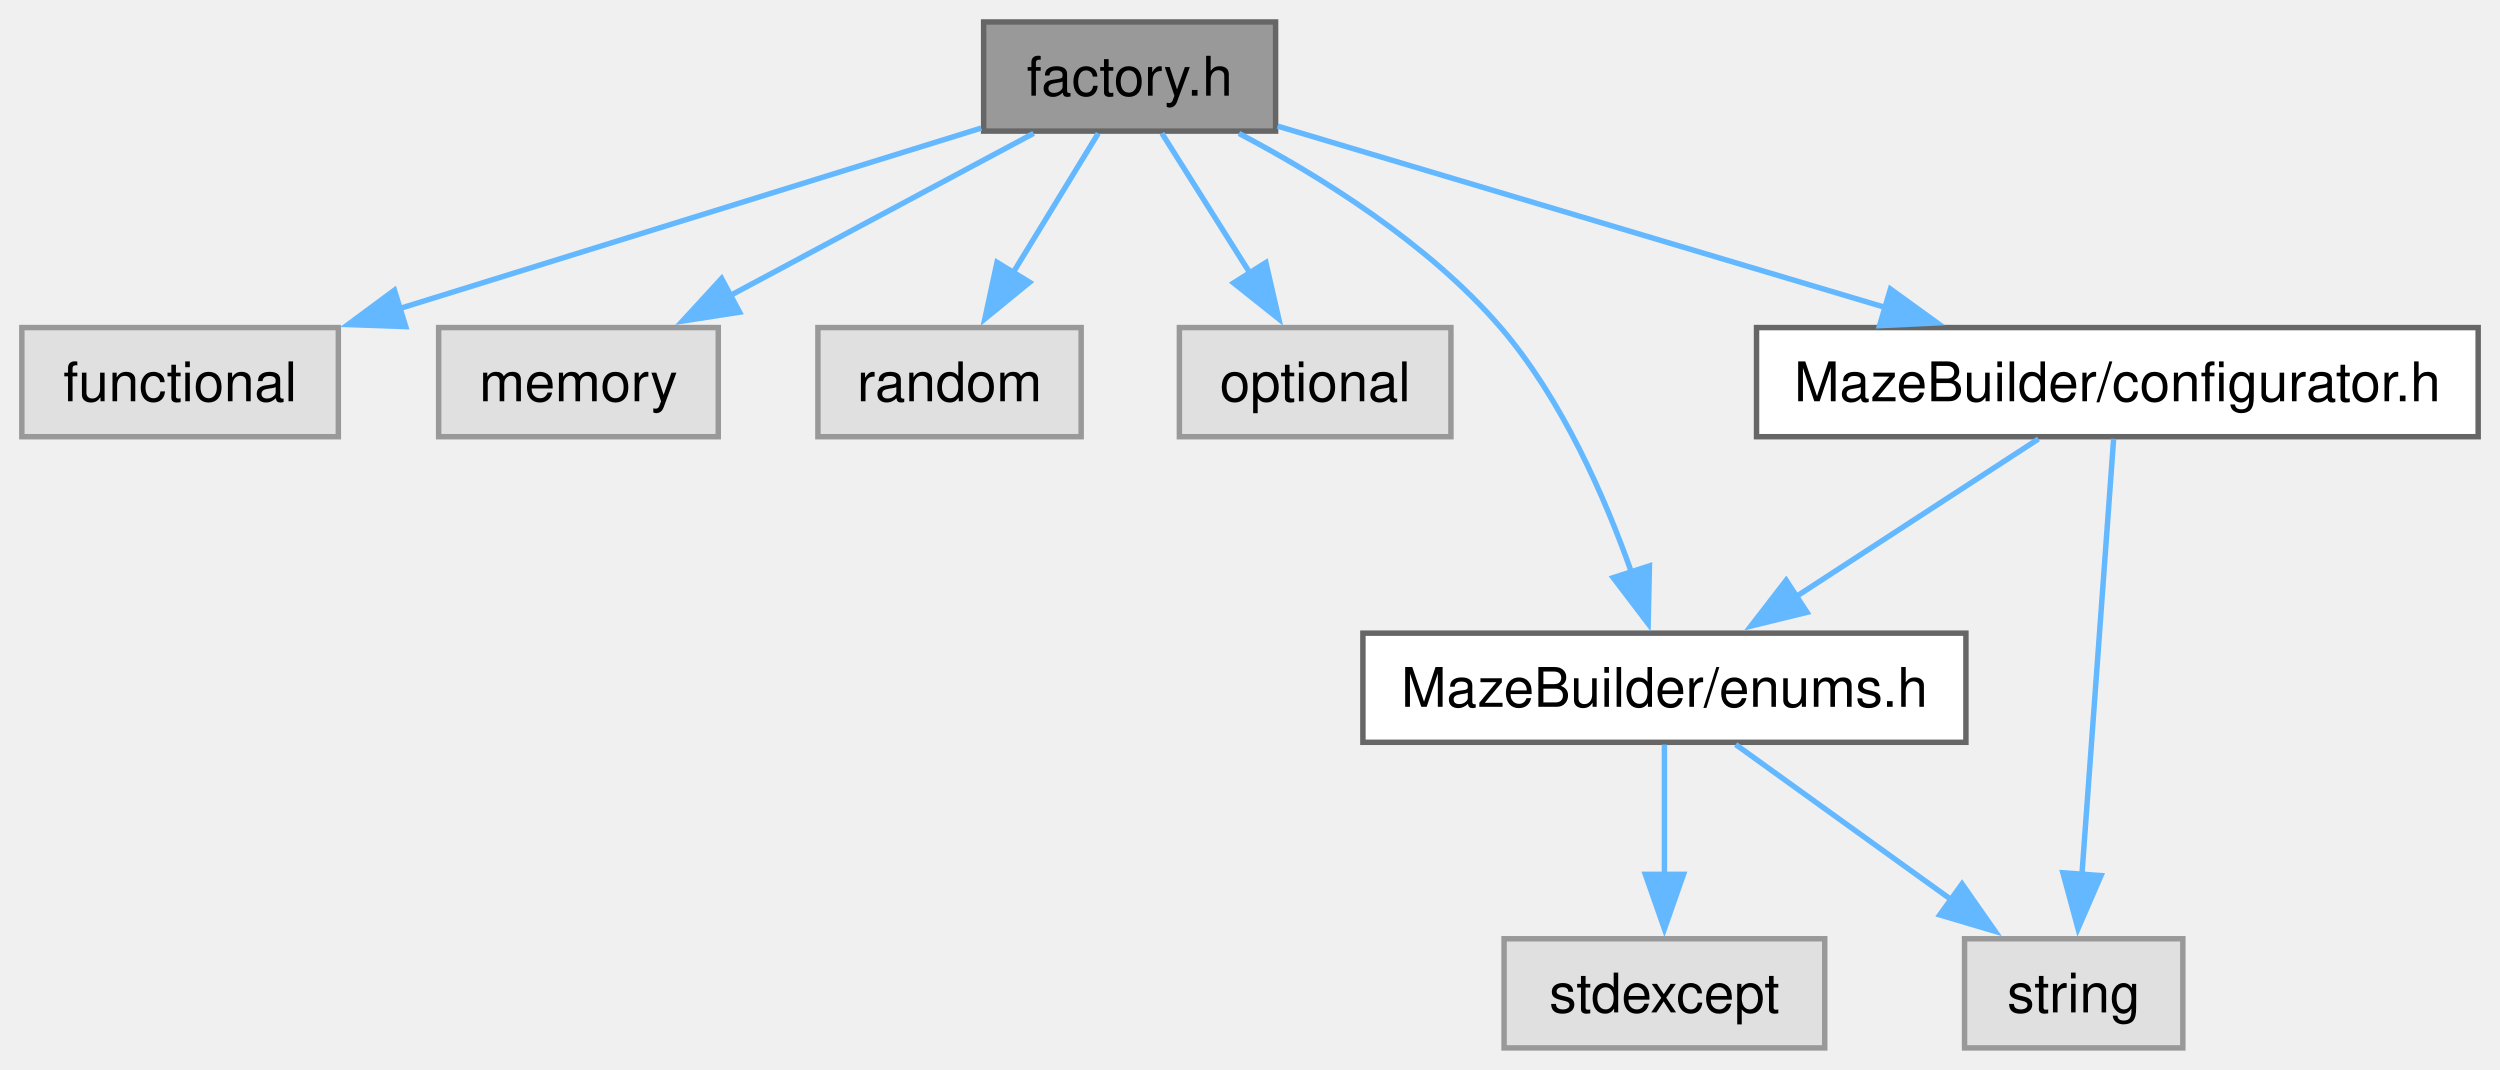
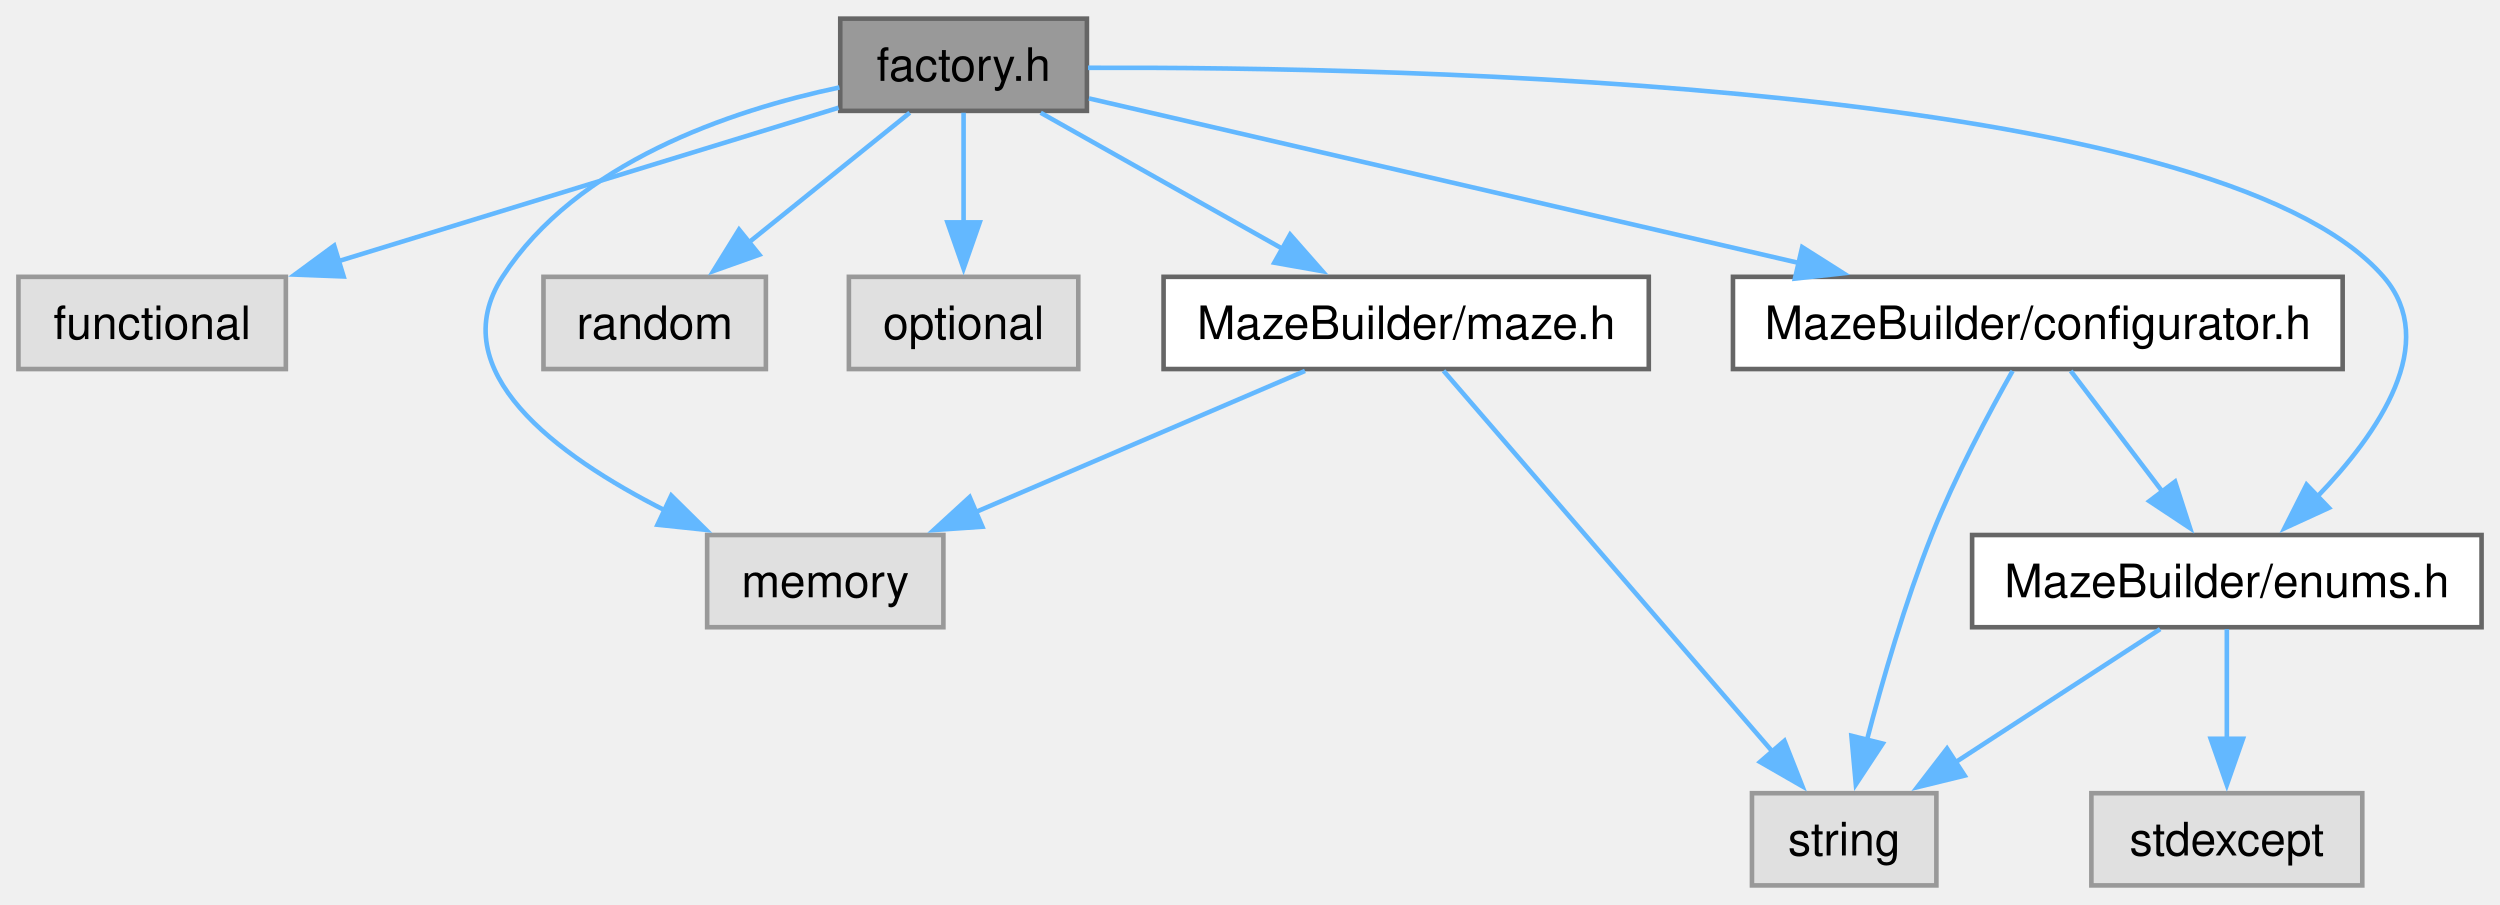
- <svg xmlns="http://www.w3.org/2000/svg" xmlns:xlink="http://www.w3.org/1999/xlink" width="458pt" height="196pt" viewBox="0.00 0.00 458.12 196.00">
+ <svg xmlns="http://www.w3.org/2000/svg" xmlns:xlink="http://www.w3.org/1999/xlink" width="542pt" height="196pt" viewBox="0.00 0.00 542.25 196.00">
  <g id="graph0" class="graph" transform="scale(1 1) rotate(0) translate(4 192)">
    <g id="Node000001" class="node">
      <g id="a_Node000001">
        <a xlink:title=" ">
-           <polygon fill="#999999" stroke="#666666" points="229.75,-188 176.25,-188 176.25,-168 229.75,-168 229.75,-188" />
-           <text text-anchor="middle" x="203" y="-174.5" font-family="Helvetica,sans-Serif" font-size="10.00">factory.h</text>
+           <polygon fill="#999999" stroke="#666666" points="231.75,-188 178.25,-188 178.25,-168 231.75,-168 231.75,-188" />
+           <text text-anchor="middle" x="205" y="-174.5" font-family="Helvetica,sans-Serif" font-size="10.00">factory.h</text>
        </a>
      </g>
    </g>
    <g id="Node000002" class="node">
      <g id="a_Node000002">
        <a xlink:title=" ">
          <polygon fill="#e0e0e0" stroke="#999999" points="58,-132 0,-132 0,-112 58,-112 58,-132" />
          <text text-anchor="middle" x="29" y="-118.5" font-family="Helvetica,sans-Serif" font-size="10.00">functional</text>
        </a>
      </g>
    </g>
    <g id="edge1_Node000001_Node000002" class="edge">
      <g id="a_edge1_Node000001_Node000002">
        <a xlink:title=" ">
-           <path fill="none" stroke="#63b8ff" d="M175.81,-168.56C147.13,-159.66 101.64,-145.54 68.89,-135.38" />
-           <polygon fill="#63b8ff" stroke="#63b8ff" points="70.35,-132.17 59.77,-132.55 68.28,-138.85 70.35,-132.17" />
+           <path fill="none" stroke="#63b8ff" d="M177.89,-168.68C148.86,-159.78 102.51,-145.56 69.24,-135.35" />
+           <polygon fill="#63b8ff" stroke="#63b8ff" points="70.53,-132.08 59.94,-132.49 68.48,-138.77 70.53,-132.08" />
        </a>
      </g>
    </g>
    <g id="Node000003" class="node">
      <g id="a_Node000003">
        <a xlink:title=" ">
-           <polygon fill="#e0e0e0" stroke="#999999" points="127.62,-132 76.38,-132 76.38,-112 127.62,-112 127.62,-132" />
-           <text text-anchor="middle" x="102" y="-118.5" font-family="Helvetica,sans-Serif" font-size="10.00">memory</text>
+           <polygon fill="#e0e0e0" stroke="#999999" points="200.62,-76 149.38,-76 149.38,-56 200.62,-56 200.62,-76" />
+           <text text-anchor="middle" x="175" y="-62.5" font-family="Helvetica,sans-Serif" font-size="10.00">memory</text>
        </a>
      </g>
    </g>
    <g id="edge2_Node000001_Node000003" class="edge">
      <g id="a_edge2_Node000001_Node000003">
        <a xlink:title=" ">
-           <path fill="none" stroke="#63b8ff" d="M185.41,-167.59C170.08,-159.4 147.58,-147.37 129.81,-137.87" />
-           <polygon fill="#63b8ff" stroke="#63b8ff" points="131.53,-134.82 121.06,-133.19 128.23,-140.99 131.53,-134.82" />
+           <path fill="none" stroke="#63b8ff" d="M178.07,-173.08C154.3,-168.05 121.02,-156.78 105,-132 91.82,-111.62 116.59,-93.3 140.22,-81.34" />
+           <polygon fill="#63b8ff" stroke="#63b8ff" points="141.6,-84.56 149.14,-77.12 138.61,-78.23 141.6,-84.56" />
        </a>
      </g>
    </g>
    <g id="Node000004" class="node">
      <g id="a_Node000004">
        <a xlink:title=" ">
-           <polygon fill="#e0e0e0" stroke="#999999" points="194.12,-132 145.88,-132 145.88,-112 194.12,-112 194.12,-132" />
-           <text text-anchor="middle" x="170" y="-118.5" font-family="Helvetica,sans-Serif" font-size="10.00">random</text>
+           <polygon fill="#e0e0e0" stroke="#999999" points="162.12,-132 113.88,-132 113.88,-112 162.12,-112 162.12,-132" />
+           <text text-anchor="middle" x="138" y="-118.5" font-family="Helvetica,sans-Serif" font-size="10.00">random</text>
        </a>
      </g>
    </g>
    <g id="edge3_Node000001_Node000004" class="edge">
      <g id="a_edge3_Node000001_Node000004">
        <a xlink:title=" ">
-           <path fill="none" stroke="#63b8ff" d="M197.25,-167.59C192.95,-160.55 186.91,-150.67 181.61,-142" />
-           <polygon fill="#63b8ff" stroke="#63b8ff" points="184.67,-140.3 176.47,-133.59 178.7,-143.95 184.67,-140.3" />
+           <path fill="none" stroke="#63b8ff" d="M193.33,-167.59C183.72,-159.85 169.87,-148.69 158.43,-139.47" />
+           <polygon fill="#63b8ff" stroke="#63b8ff" points="160.7,-136.8 150.72,-133.25 156.3,-142.25 160.7,-136.8" />
        </a>
      </g>
    </g>
    <g id="Node000005" class="node">
      <g id="a_Node000005">
        <a xlink:title=" ">
-           <polygon fill="#e0e0e0" stroke="#999999" points="261.88,-132 212.12,-132 212.12,-112 261.88,-112 261.88,-132" />
-           <text text-anchor="middle" x="237" y="-118.5" font-family="Helvetica,sans-Serif" font-size="10.00">optional</text>
+           <polygon fill="#e0e0e0" stroke="#999999" points="229.88,-132 180.12,-132 180.12,-112 229.88,-112 229.88,-132" />
+           <text text-anchor="middle" x="205" y="-118.5" font-family="Helvetica,sans-Serif" font-size="10.00">optional</text>
        </a>
      </g>
    </g>
    <g id="edge4_Node000001_Node000005" class="edge">
      <g id="a_edge4_Node000001_Node000005">
        <a xlink:title=" ">
-           <path fill="none" stroke="#63b8ff" d="M208.92,-167.59C213.36,-160.55 219.58,-150.67 225.04,-142" />
-           <polygon fill="#63b8ff" stroke="#63b8ff" points="227.97,-143.91 230.34,-133.58 222.05,-140.18 227.97,-143.91" />
+           <path fill="none" stroke="#63b8ff" d="M205,-167.59C205,-161.01 205,-151.96 205,-143.73" />
+           <polygon fill="#63b8ff" stroke="#63b8ff" points="208.5,-143.81 205,-133.81 201.5,-143.81 208.5,-143.81" />
        </a>
      </g>
    </g>
    <g id="Node000006" class="node">
      <g id="a_Node000006">
        <a xlink:href="enums_8h.html" target="_top" xlink:title="Enumerations for the maze builder program.">
-           <polygon fill="white" stroke="#666666" points="356.25,-76 245.75,-76 245.75,-56 356.25,-56 356.25,-76" />
-           <text text-anchor="middle" x="301" y="-62.5" font-family="Helvetica,sans-Serif" font-size="10.00">MazeBuilder/enums.h</text>
+           <polygon fill="white" stroke="#666666" points="534.25,-76 423.75,-76 423.75,-56 534.25,-56 534.25,-76" />
+           <text text-anchor="middle" x="479" y="-62.5" font-family="Helvetica,sans-Serif" font-size="10.00">MazeBuilder/enums.h</text>
        </a>
      </g>
    </g>
    <g id="edge5_Node000001_Node000006" class="edge">
      <g id="a_edge5_Node000001_Node000006">
        <a xlink:title=" ">
-           <path fill="none" stroke="#63b8ff" d="M223.03,-167.58C237.87,-159.77 257.72,-147.47 271,-132 282.27,-118.87 290.15,-100.8 295,-87.04" />
-           <polygon fill="#63b8ff" stroke="#63b8ff" points="298.26,-88.33 298.02,-77.74 291.61,-86.17 298.26,-88.33" />
+           <path fill="none" stroke="#63b8ff" d="M231.99,-177.34C300.2,-177.57 476.69,-174.01 513,-132 525.35,-117.72 511.99,-98.18 498.57,-84.27" />
+           <polygon fill="#63b8ff" stroke="#63b8ff" points="501.14,-81.89 491.51,-77.47 496.29,-86.93 501.14,-81.89" />
        </a>
      </g>
    </g>
    <g id="Node000009" class="node">
      <g id="a_Node000009">
        <a xlink:href="configurator_8h.html" target="_top" xlink:title=" ">
-           <polygon fill="white" stroke="#666666" points="450.12,-132 317.88,-132 317.88,-112 450.12,-112 450.12,-132" />
-           <text text-anchor="middle" x="384" y="-118.5" font-family="Helvetica,sans-Serif" font-size="10.00">MazeBuilder/configurator.h</text>
+           <polygon fill="white" stroke="#666666" points="504.12,-132 371.88,-132 371.88,-112 504.12,-112 504.12,-132" />
+           <text text-anchor="middle" x="438" y="-118.5" font-family="Helvetica,sans-Serif" font-size="10.00">MazeBuilder/configurator.h</text>
        </a>
      </g>
    </g>
    <g id="edge8_Node000001_Node000009" class="edge">
      <g id="a_edge8_Node000001_Node000009">
        <a xlink:title=" ">
-           <path fill="none" stroke="#63b8ff" d="M230.1,-168.92C259.64,-160.1 307.3,-145.88 341.76,-135.6" />
-           <polygon fill="#63b8ff" stroke="#63b8ff" points="342.42,-139.06 351,-132.85 340.42,-132.35 342.42,-139.06" />
+           <path fill="none" stroke="#63b8ff" d="M232.18,-170.7C269.86,-161.97 338.68,-146.02 386.3,-134.98" />
+           <polygon fill="#63b8ff" stroke="#63b8ff" points="386.9,-138.44 395.85,-132.77 385.32,-131.62 386.9,-138.44" />
+         </a>
+       </g>
+     </g>
+     <g id="Node000010" class="node">
+       <g id="a_Node000010">
+         <a xlink:href="maze_8h.html" target="_top" xlink:title=" ">
+           <polygon fill="white" stroke="#666666" points="353.62,-132 248.38,-132 248.38,-112 353.62,-112 353.62,-132" />
+           <text text-anchor="middle" x="301" y="-118.5" font-family="Helvetica,sans-Serif" font-size="10.00">MazeBuilder/maze.h</text>
+         </a>
+       </g>
+     </g>
+     <g id="edge11_Node000001_Node000010" class="edge">
+       <g id="a_edge11_Node000001_Node000010">
+         <a xlink:title=" ">
+           <path fill="none" stroke="#63b8ff" d="M221.72,-167.59C236.22,-159.44 257.47,-147.48 274.32,-138" />
+           <polygon fill="#63b8ff" stroke="#63b8ff" points="275.83,-141.17 282.83,-133.22 272.4,-135.07 275.83,-141.17" />
        </a>
      </g>
    </g>
    <g id="Node000007" class="node">
      <g id="a_Node000007">
        <a xlink:title=" ">
-           <polygon fill="#e0e0e0" stroke="#999999" points="396,-20 356,-20 356,0 396,0 396,-20" />
-           <text text-anchor="middle" x="376" y="-6.5" font-family="Helvetica,sans-Serif" font-size="10.00">string</text>
+           <polygon fill="#e0e0e0" stroke="#999999" points="416,-20 376,-20 376,0 416,0 416,-20" />
+           <text text-anchor="middle" x="396" y="-6.5" font-family="Helvetica,sans-Serif" font-size="10.00">string</text>
        </a>
      </g>
    </g>
    <g id="edge6_Node000006_Node000007" class="edge">
      <g id="a_edge6_Node000006_Node000007">
        <a xlink:title=" ">
-           <path fill="none" stroke="#63b8ff" d="M314.06,-55.59C324.97,-47.74 340.75,-36.38 353.66,-27.09" />
-           <polygon fill="#63b8ff" stroke="#63b8ff" points="355.54,-30.05 361.61,-21.36 351.45,-24.37 355.54,-30.05" />
+           <path fill="none" stroke="#63b8ff" d="M464.54,-55.59C452.24,-47.59 434.32,-35.93 419.89,-26.54" />
+           <polygon fill="#63b8ff" stroke="#63b8ff" points="422.13,-23.82 411.84,-21.3 418.31,-29.69 422.13,-23.82" />
        </a>
      </g>
    </g>
    <g id="Node000008" class="node">
      <g id="a_Node000008">
        <a xlink:title=" ">
-           <polygon fill="#e0e0e0" stroke="#999999" points="330.38,-20 271.62,-20 271.62,0 330.38,0 330.38,-20" />
-           <text text-anchor="middle" x="301" y="-6.5" font-family="Helvetica,sans-Serif" font-size="10.00">stdexcept</text>
+           <polygon fill="#e0e0e0" stroke="#999999" points="508.38,-20 449.62,-20 449.62,0 508.38,0 508.38,-20" />
+           <text text-anchor="middle" x="479" y="-6.5" font-family="Helvetica,sans-Serif" font-size="10.00">stdexcept</text>
        </a>
      </g>
    </g>
    <g id="edge7_Node000006_Node000008" class="edge">
      <g id="a_edge7_Node000006_Node000008">
        <a xlink:title=" ">
-           <path fill="none" stroke="#63b8ff" d="M301,-55.59C301,-49.01 301,-39.96 301,-31.73" />
-           <polygon fill="#63b8ff" stroke="#63b8ff" points="304.5,-31.81 301,-21.81 297.5,-31.81 304.5,-31.81" />
+           <path fill="none" stroke="#63b8ff" d="M479,-55.59C479,-49.01 479,-39.96 479,-31.73" />
+           <polygon fill="#63b8ff" stroke="#63b8ff" points="482.5,-31.81 479,-21.81 475.5,-31.81 482.5,-31.81" />
        </a>
      </g>
    </g>
    <g id="edge10_Node000009_Node000006" class="edge">
      <g id="a_edge10_Node000009_Node000006">
        <a xlink:title=" ">
-           <path fill="none" stroke="#63b8ff" d="M369.54,-111.59C357.24,-103.59 339.32,-91.93 324.89,-82.54" />
-           <polygon fill="#63b8ff" stroke="#63b8ff" points="327.13,-79.82 316.84,-77.3 323.31,-85.69 327.13,-79.82" />
+           <path fill="none" stroke="#63b8ff" d="M445.14,-111.59C450.61,-104.39 458.32,-94.23 465.01,-85.43" />
+           <polygon fill="#63b8ff" stroke="#63b8ff" points="467.77,-87.58 471.02,-77.5 462.19,-83.35 467.77,-87.58" />
        </a>
      </g>
    </g>
    <g id="edge9_Node000009_Node000007" class="edge">
      <g id="a_edge9_Node000009_Node000007">
        <a xlink:title=" ">
-           <path fill="none" stroke="#63b8ff" d="M383.32,-111.62C382.04,-94.01 379.24,-55.59 377.5,-31.65" />
-           <polygon fill="#63b8ff" stroke="#63b8ff" points="381.01,-31.58 376.79,-21.86 374.02,-32.09 381.01,-31.58" />
+           <path fill="none" stroke="#63b8ff" d="M432.53,-111.59C427.49,-102.65 420.06,-88.72 415,-76 409.21,-61.43 404.29,-44.4 400.91,-31.42" />
+           <polygon fill="#63b8ff" stroke="#63b8ff" points="404.36,-30.76 398.53,-21.91 397.57,-32.46 404.36,-30.76" />
+         </a>
+       </g>
+     </g>
+     <g id="edge13_Node000010_Node000003" class="edge">
+       <g id="a_edge13_Node000010_Node000003">
+         <a xlink:title=" ">
+           <path fill="none" stroke="#63b8ff" d="M279.05,-111.59C259.3,-103.13 230.01,-90.58 207.53,-80.94" />
+           <polygon fill="#63b8ff" stroke="#63b8ff" points="209.08,-77.8 198.51,-77.08 206.32,-84.23 209.08,-77.8" />
+         </a>
+       </g>
+     </g>
+     <g id="edge12_Node000010_Node000007" class="edge">
+       <g id="a_edge12_Node000010_Node000007">
+         <a xlink:title=" ">
+           <path fill="none" stroke="#63b8ff" d="M309.1,-111.62C324.87,-93.36 359.96,-52.73 380.4,-29.07" />
+           <polygon fill="#63b8ff" stroke="#63b8ff" points="383.04,-31.36 386.93,-21.5 377.75,-26.78 383.04,-31.36" />
        </a>
      </g>
    </g>
  </g>
</svg>
